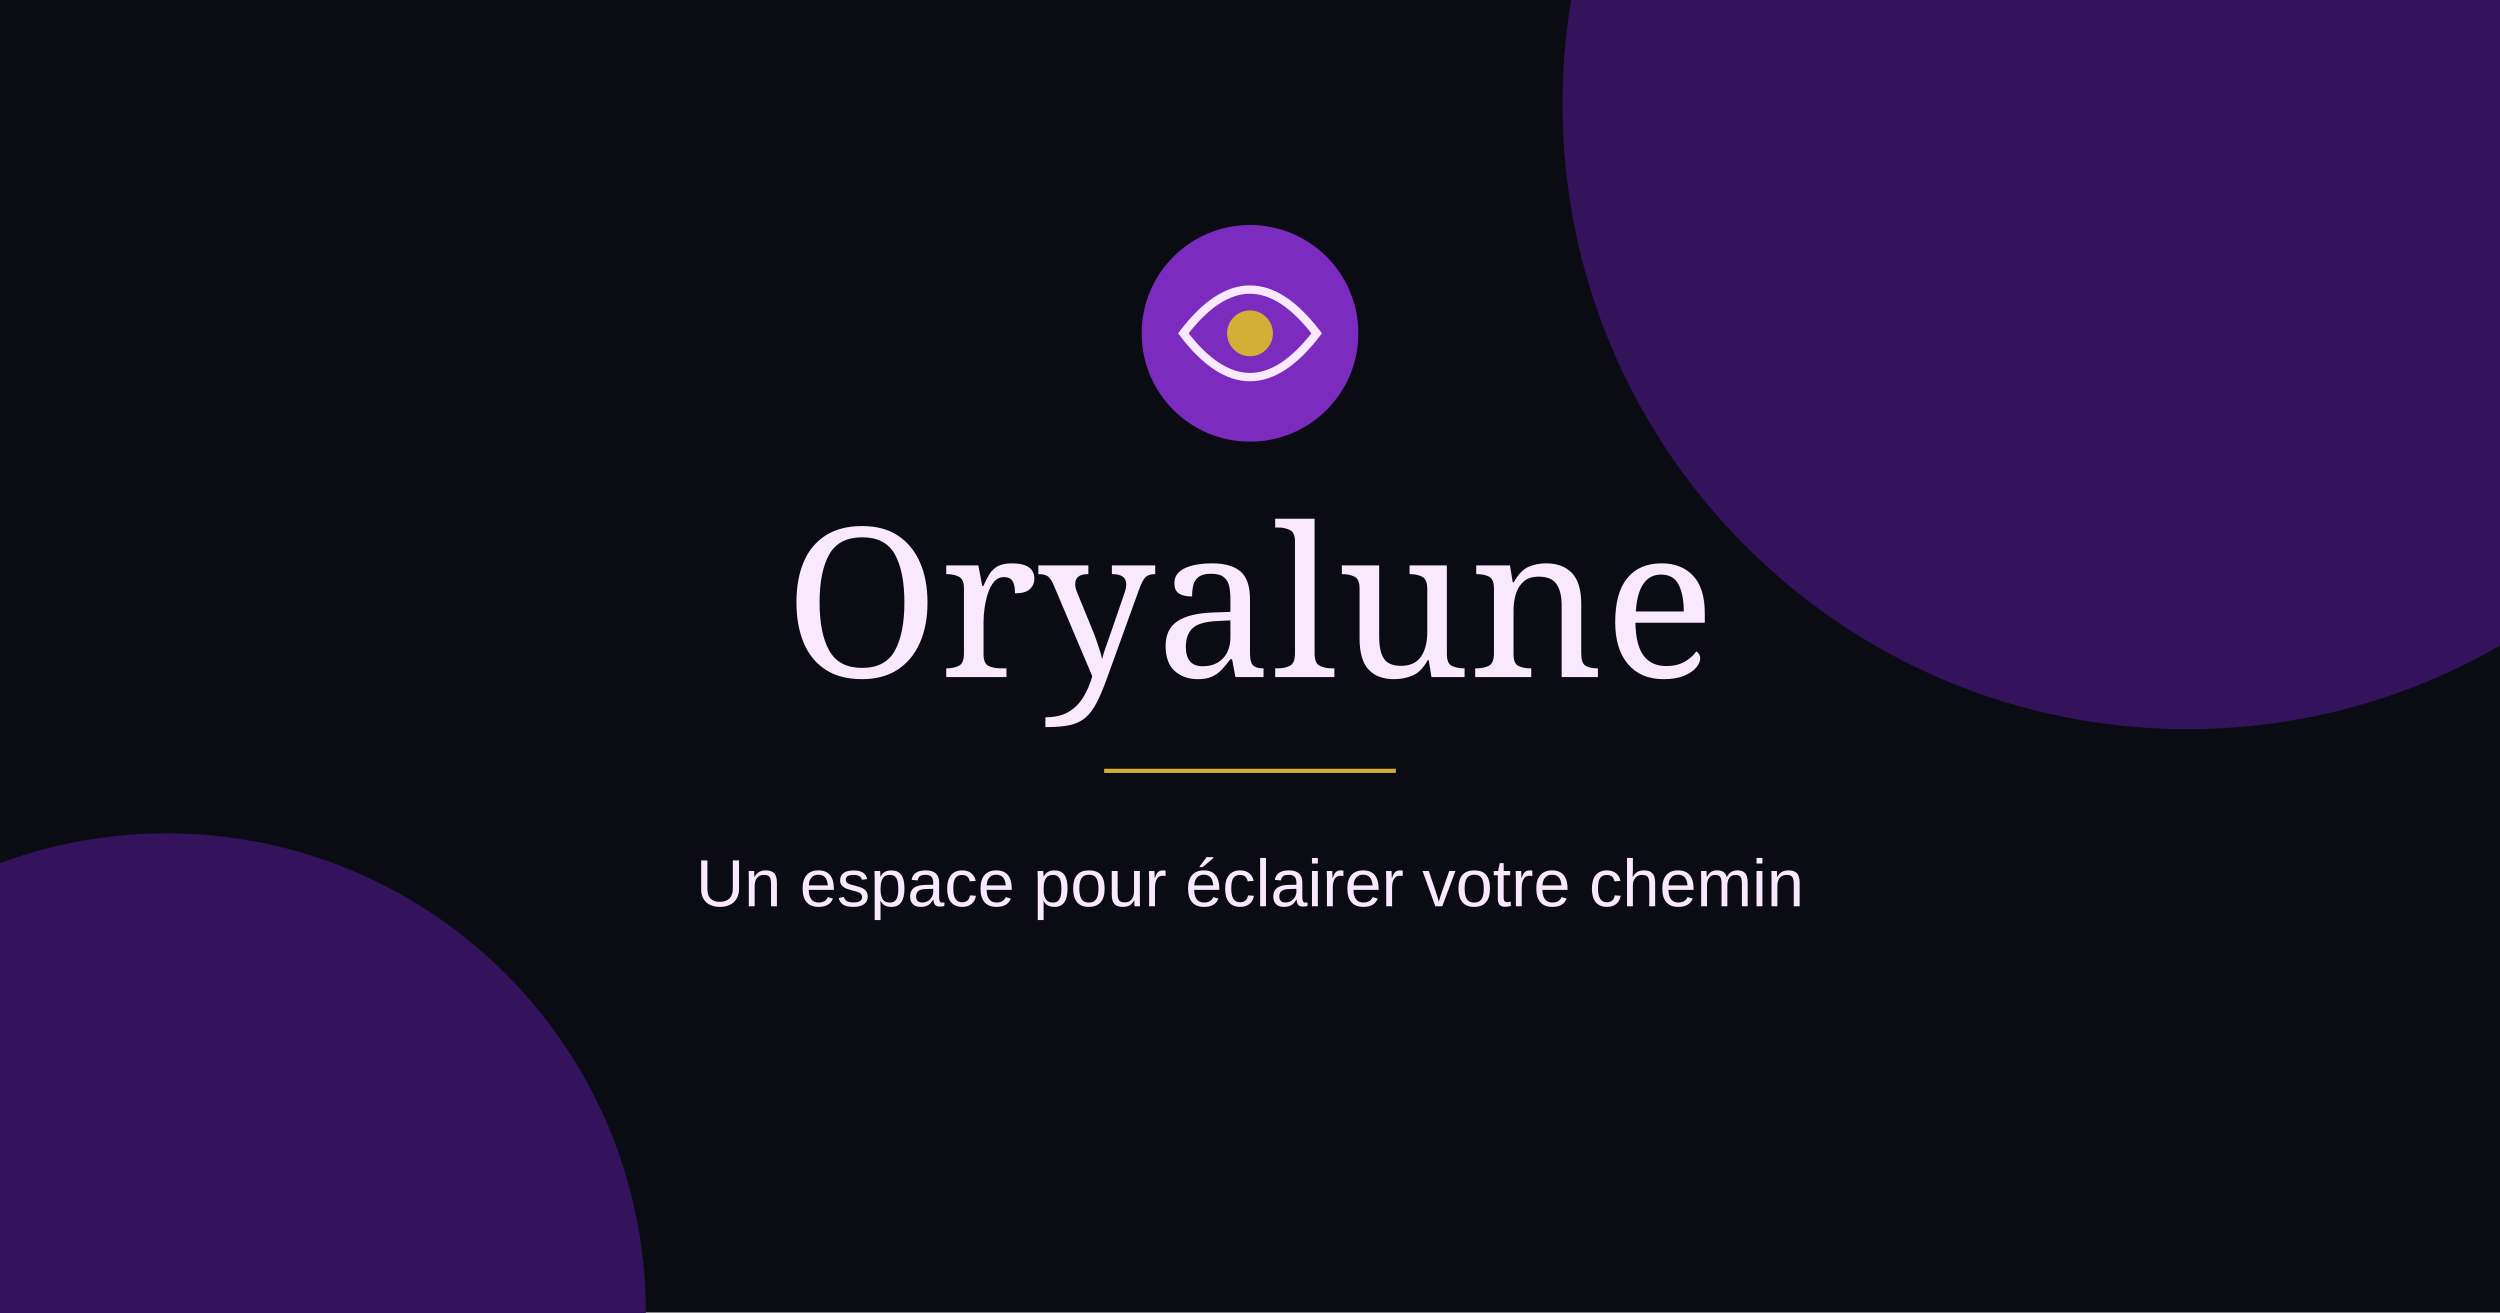
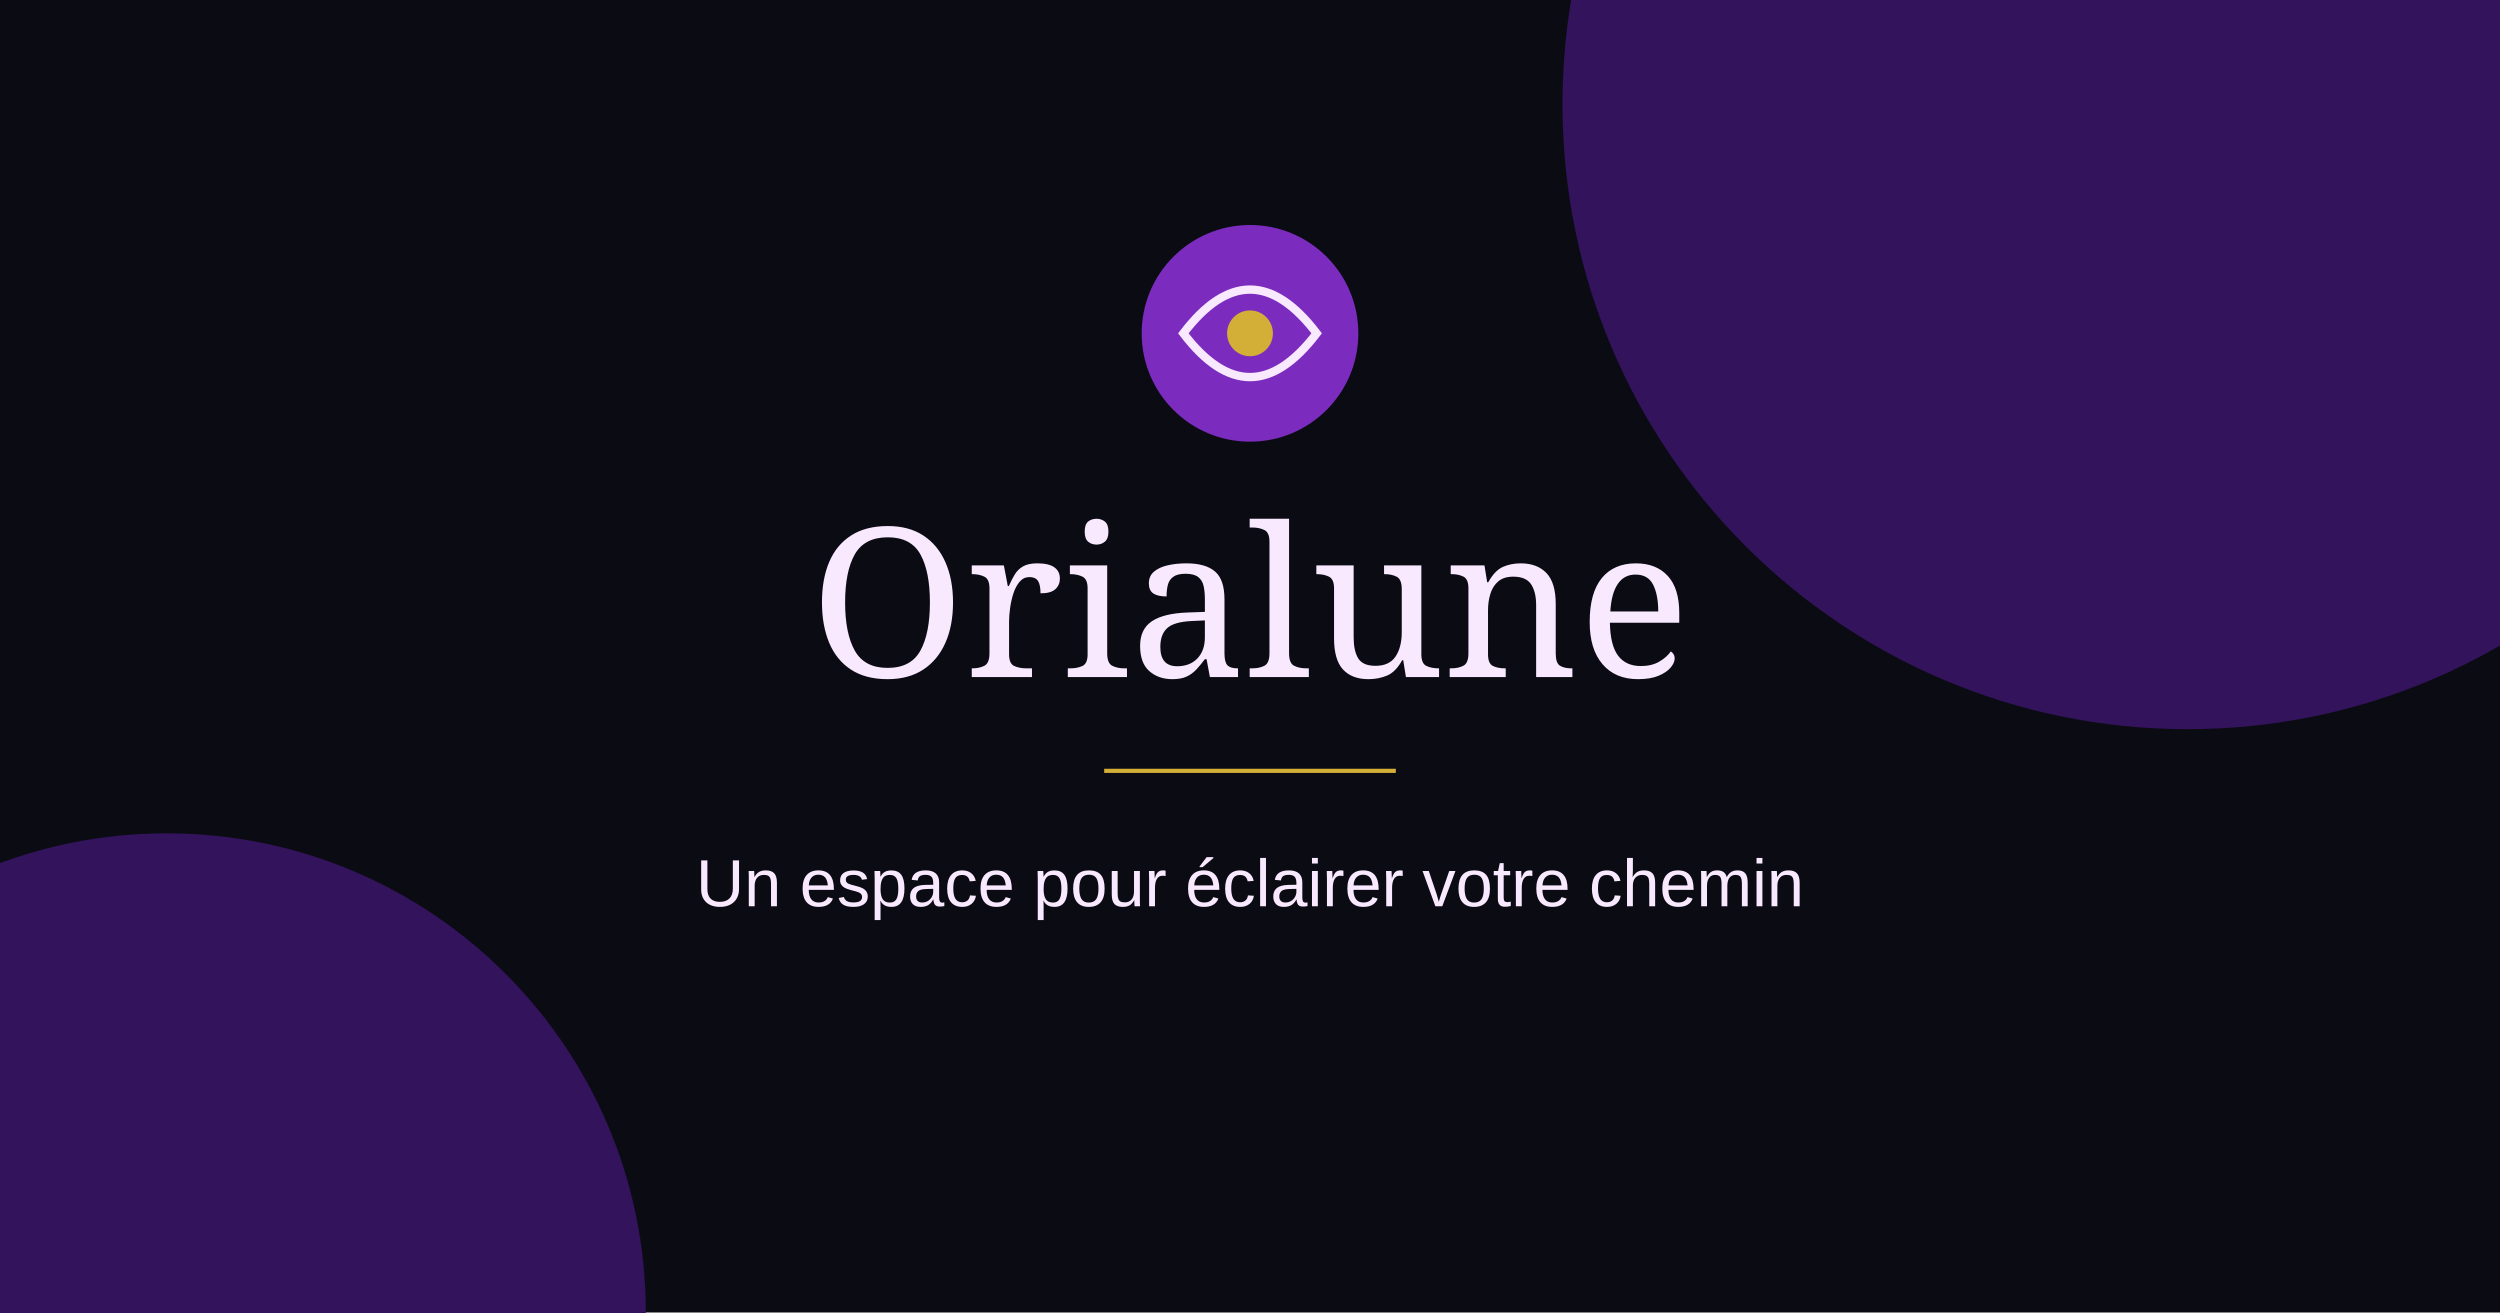
<svg xmlns="http://www.w3.org/2000/svg" width="1200" height="630" viewBox="0 0 1200 630">
  <rect width="1200" height="630" fill="#0B0B13" />
  <circle cx="1050" cy="50" r="300" fill="#32135C" />
  <circle cx="80" cy="630" r="230" fill="#32135C" />
  <circle cx="600" cy="160" r="52" fill="#7B2CBF" />
  <path d="M568 160q32-42 64 0-32 42-64 0Z" fill="none" stroke="#F8E9FF" stroke-width="4" />
  <circle cx="600" cy="160" r="11" fill="#D4AF37" />
-   <text x="600" y="325" text-anchor="middle" fill="#F8E9FF" font-family="Georgia,serif" font-size="100">Oryalune</text>
+   <text x="600" y="325" text-anchor="middle" fill="#F8E9FF" font-family="Georgia,serif" font-size="100">Orialune</text>
  <path d="M530 370h140" stroke="#D4AF37" stroke-width="2" />
  <text x="600" y="435" text-anchor="middle" fill="#F8E9FF" font-family="Arial,sans-serif" font-size="32">Un espace pour éclairer votre chemin</text>
</svg>
